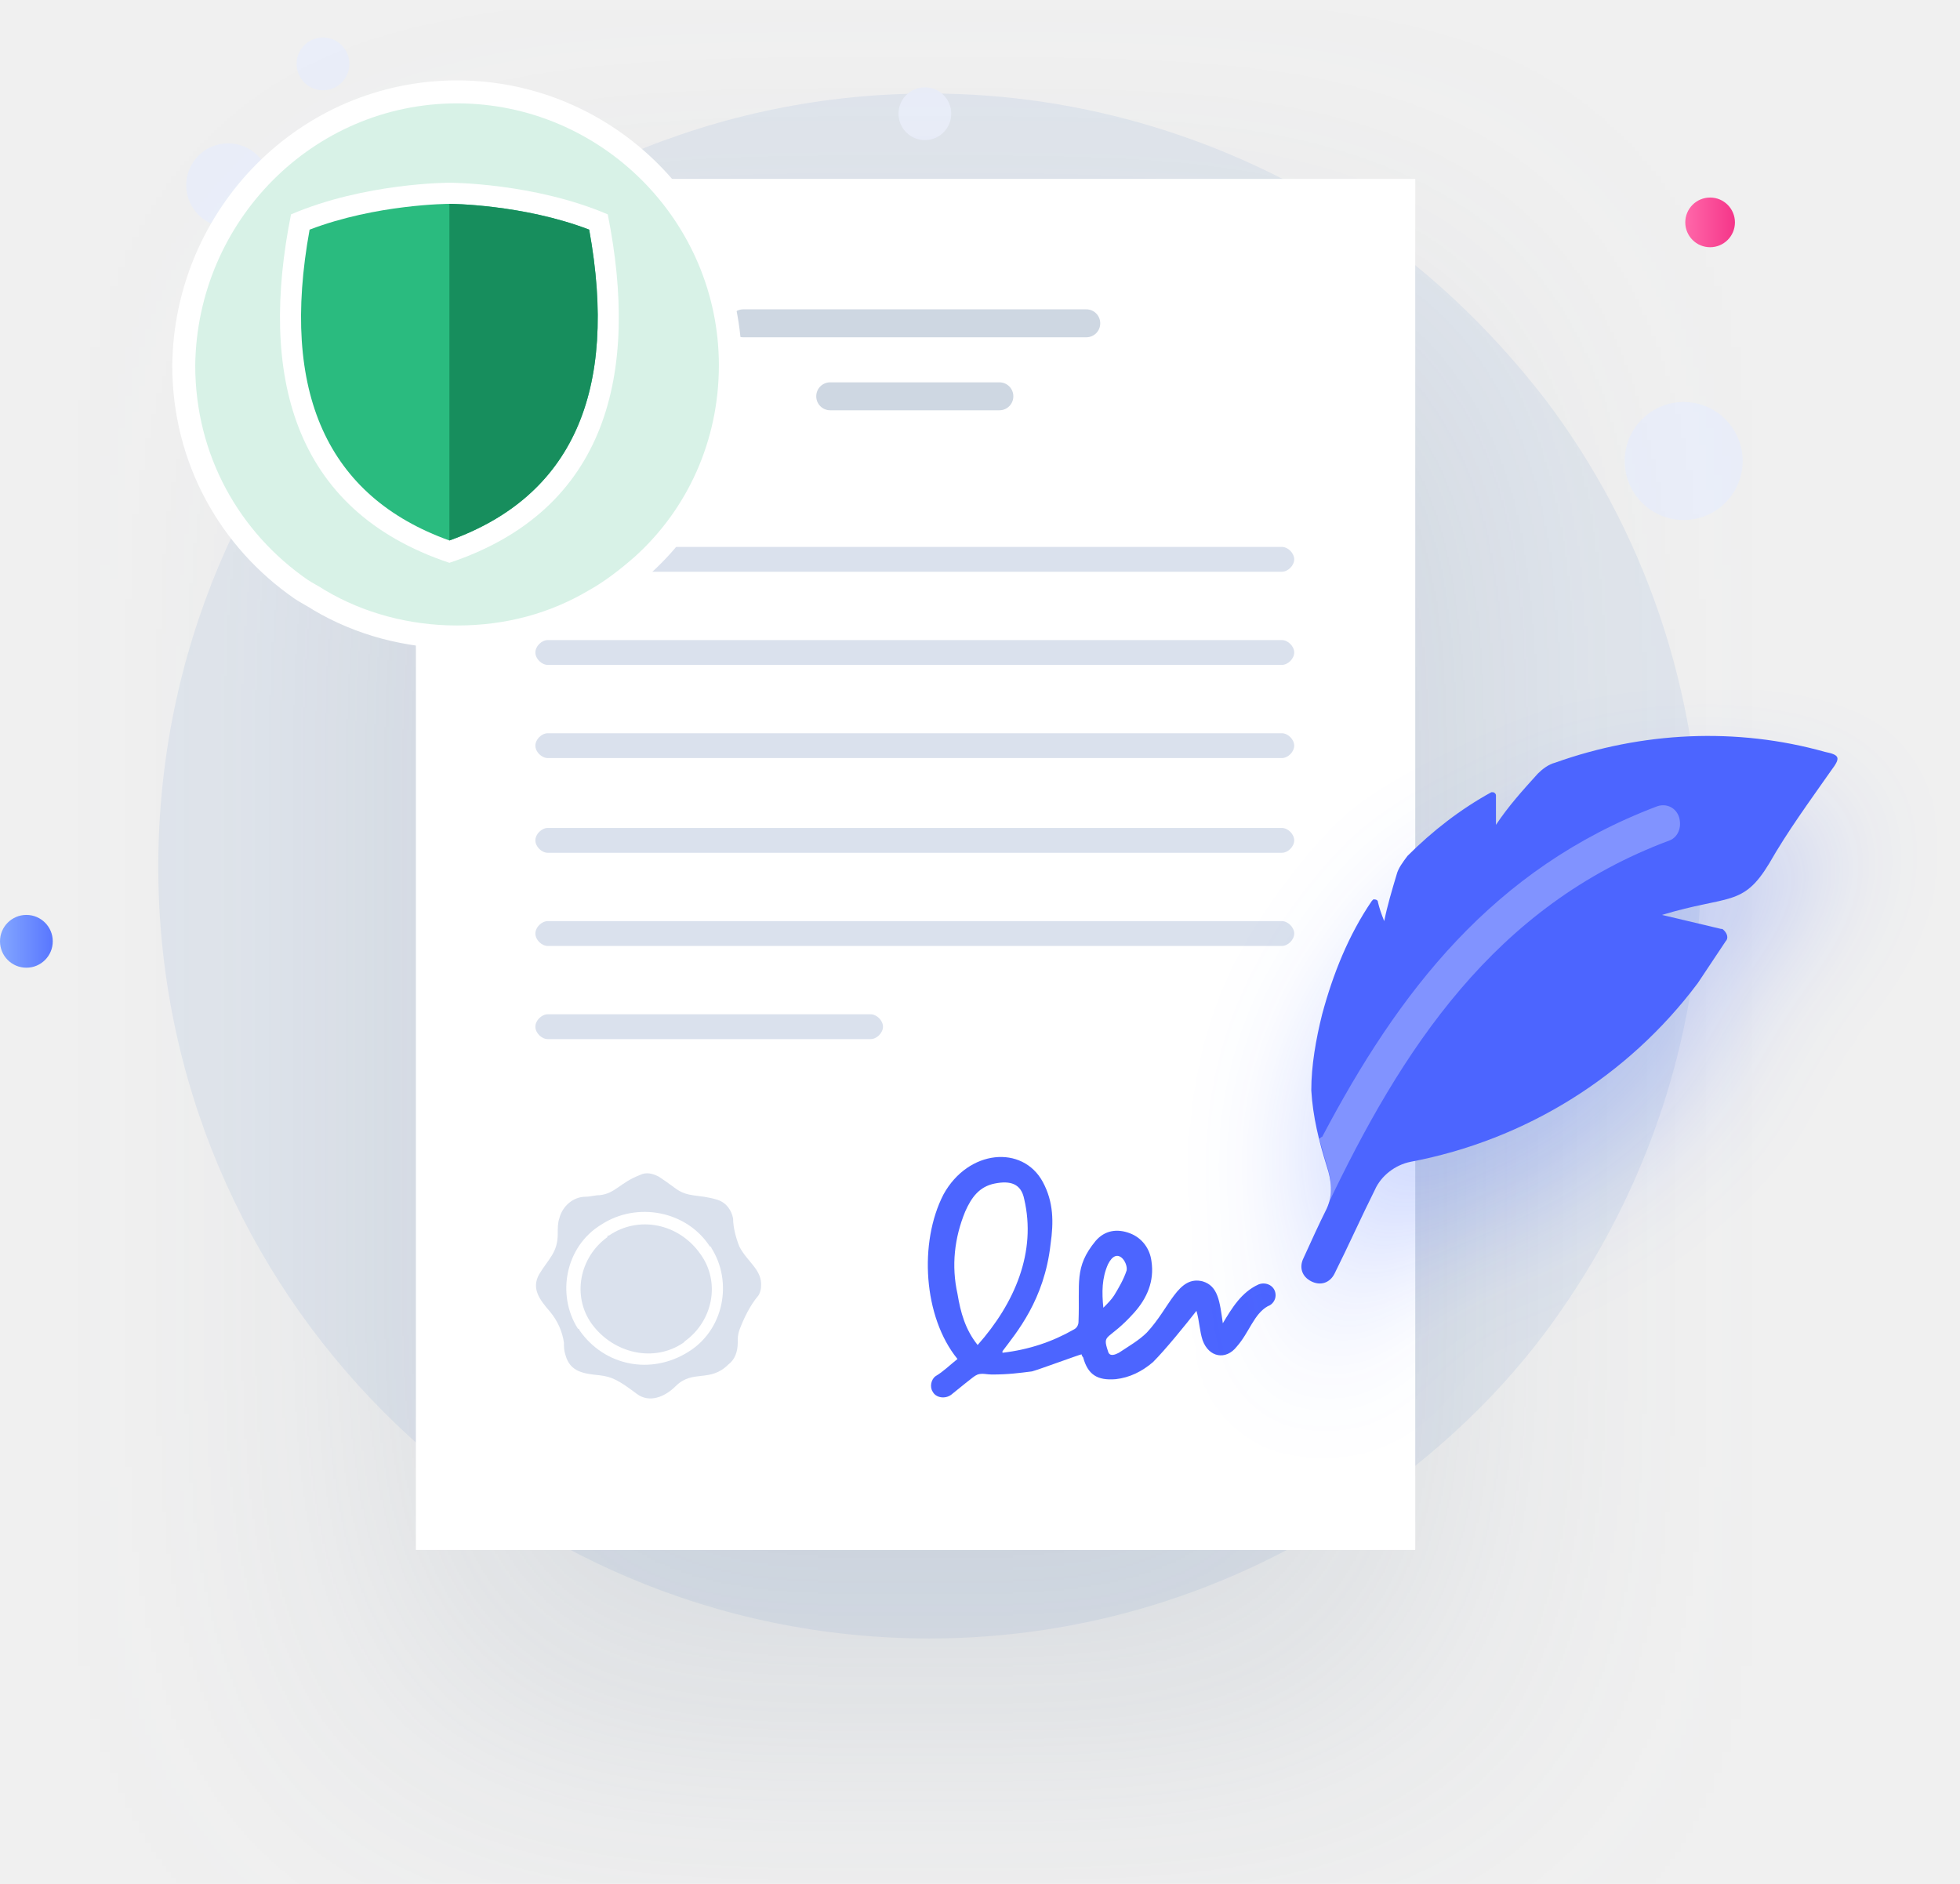
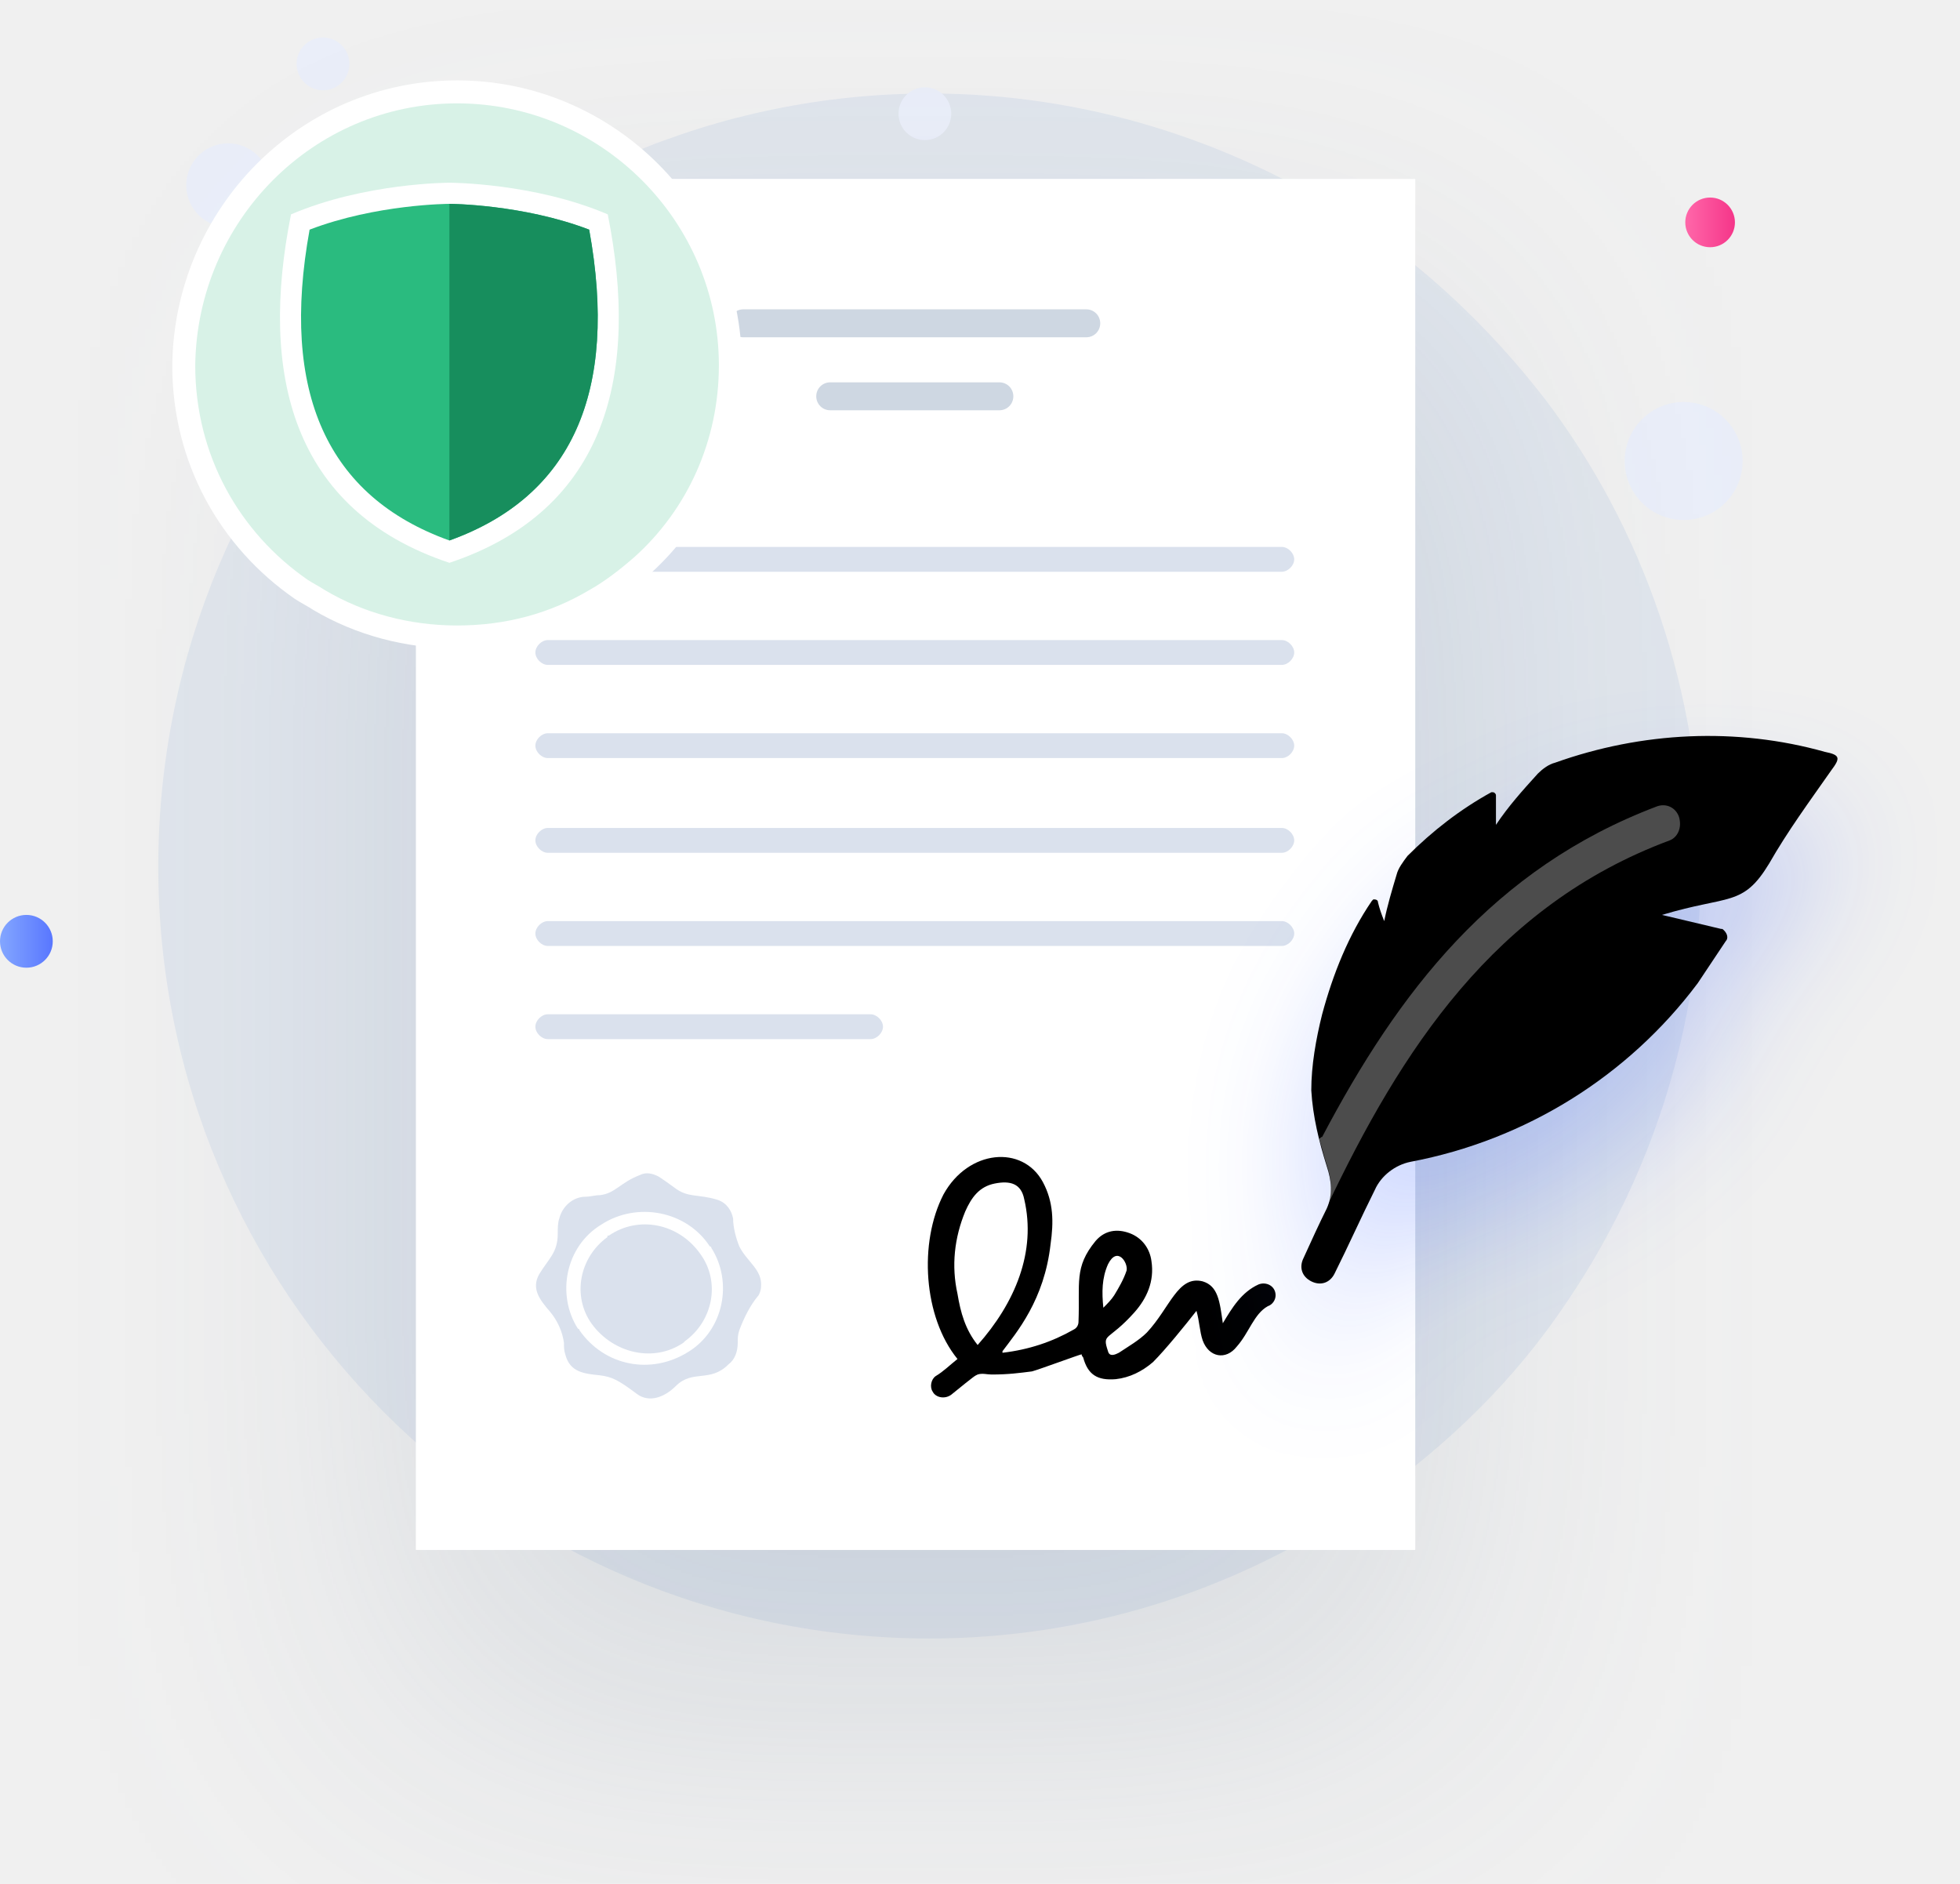
<svg xmlns="http://www.w3.org/2000/svg" width="128" height="123" viewBox="0 0 128 123" fill="none">
  <g clip-path="url(#clip0_135376_15500)">
    <path d="M111.072 56.604C111.072 68.062 107.221 78.608 100.836 87.125C97.391 91.688 93.033 95.643 88.168 98.786C80.264 103.958 70.839 107 60.705 107C32.835 107 10.337 84.387 10.337 56.604C10.337 28.719 32.835 6.106 60.705 6.106C70.839 6.106 80.264 9.148 88.168 14.218C93.033 17.362 97.289 21.418 100.836 25.981C107.322 34.498 111.072 45.145 111.072 56.604Z" fill="#E0E5EC" />
    <path d="M15.744 14.702C17.181 14.235 17.967 12.691 17.5 11.252C17.033 9.815 15.489 9.028 14.052 9.495C12.615 9.963 11.829 11.507 12.296 12.945C12.763 14.383 14.307 15.17 15.744 14.702Z" fill="#EAEEF9" />
    <path d="M21.627 5.812C22.532 5.517 23.026 4.545 22.732 3.64C22.438 2.734 21.466 2.239 20.561 2.533C19.656 2.827 19.161 3.8 19.455 4.705C19.75 5.61 20.722 6.106 21.627 5.812Z" fill="#EAEEF9" />
    <path d="M1.723 63.196C2.674 63.196 3.446 62.424 3.446 61.472C3.446 60.52 2.674 59.748 1.723 59.748C0.771 59.748 0 60.52 0 61.472C0 62.424 0.771 63.196 1.723 63.196Z" fill="url(#paint0_linear_135376_15500)" />
    <path d="M112.552 32.95C114.122 31.514 114.232 29.077 112.797 27.506C111.362 25.935 108.926 25.825 107.356 27.261C105.786 28.696 105.676 31.134 107.111 32.705C108.546 34.276 110.982 34.385 112.552 32.95Z" fill="#EAEEF9" />
    <path d="M111.68 16.145C112.576 16.145 113.302 15.419 113.302 14.523C113.302 13.627 112.576 12.9 111.68 12.9C110.785 12.9 110.059 13.627 110.059 14.523C110.059 15.419 110.785 16.145 111.68 16.145Z" fill="url(#paint1_linear_135376_15500)" />
    <path d="M60.401 9.149C61.352 9.149 62.123 8.377 62.123 7.425C62.123 6.473 61.352 5.701 60.401 5.701C59.449 5.701 58.678 6.473 58.678 7.425C58.678 8.377 59.449 9.149 60.401 9.149Z" fill="#EAEEF9" />
    <g filter="url(#filter0_d_135376_15500)">
      <path d="M92.425 11.684H27.16V101.22H92.425V11.684Z" fill="white" />
    </g>
    <path d="M35.774 37.337C35.369 37.337 34.963 36.932 34.963 36.527C34.963 36.121 35.369 35.716 35.774 35.716H83.71C84.115 35.716 84.52 36.121 84.52 36.527C84.52 36.932 84.115 37.337 83.71 37.337H35.774Z" fill="#DAE1ED" />
    <path d="M35.774 43.421C35.369 43.421 34.963 43.016 34.963 42.611C34.963 42.205 35.369 41.8 35.774 41.8H83.71C84.115 41.8 84.52 42.205 84.52 42.611C84.52 43.016 84.115 43.421 83.71 43.421H35.774Z" fill="#DAE1ED" />
    <path d="M35.774 49.505C35.369 49.505 34.963 49.1 34.963 48.694C34.963 48.289 35.369 47.884 35.774 47.884H83.71C84.115 47.884 84.52 48.289 84.52 48.694C84.52 49.1 84.115 49.505 83.71 49.505H35.774Z" fill="#DAE1ED" />
    <path d="M35.774 55.691C35.369 55.691 34.963 55.285 34.963 54.88C34.963 54.475 35.369 54.069 35.774 54.069H83.71C84.115 54.069 84.52 54.475 84.52 54.88C84.52 55.285 84.115 55.691 83.71 55.691H35.774Z" fill="#DAE1ED" />
    <path d="M35.774 61.775C35.369 61.775 34.963 61.369 34.963 60.964C34.963 60.559 35.369 60.153 35.774 60.153H83.71C84.115 60.153 84.52 60.559 84.52 60.964C84.52 61.369 84.115 61.775 83.71 61.775H35.774Z" fill="#DAE1ED" />
    <path d="M35.774 67.859C35.369 67.859 34.963 67.453 34.963 67.048C34.963 66.643 35.369 66.237 35.774 66.237H56.853C57.259 66.237 57.664 66.643 57.664 67.048C57.664 67.453 57.259 67.859 56.853 67.859H35.774Z" fill="#DAE1ED" />
    <path d="M70.94 22.026H48.543C48.037 22.026 47.631 21.621 47.631 21.114C47.631 20.607 48.037 20.201 48.543 20.201H70.94C71.447 20.201 71.852 20.607 71.852 21.114C71.852 21.621 71.447 22.026 70.94 22.026Z" fill="#CED7E2" />
    <path d="M65.265 26.793H54.218C53.712 26.793 53.306 26.387 53.306 25.88C53.306 25.373 53.712 24.968 54.218 24.968H65.265C65.772 24.968 66.177 25.373 66.177 25.88C66.177 26.387 65.772 26.793 65.265 26.793Z" fill="#CED7E2" />
-     <path d="M79.858 86.415C79.656 84.996 79.554 83.982 78.541 83.678C76.919 83.272 76.413 85.401 74.893 87.024C74.386 87.531 73.677 87.937 73.068 88.342C72.866 88.444 72.46 88.646 72.359 88.241C71.954 87.024 72.359 87.632 74.082 85.706C74.893 84.793 75.399 83.678 75.197 82.359C75.095 81.548 74.589 80.838 73.778 80.534C72.967 80.23 72.156 80.332 71.548 81.041C70.129 82.765 70.535 83.779 70.433 86.314C70.433 86.517 70.332 86.72 70.129 86.821C68.711 87.632 67.191 88.139 65.468 88.342C65.468 88.241 65.468 88.241 65.468 88.241C66.38 87.024 68.204 84.894 68.609 81.244C68.812 79.825 68.812 78.506 68.103 77.188C66.785 74.754 63.238 75.059 61.617 77.999C59.995 81.143 60.299 86.01 62.529 88.748C62.022 89.153 61.617 89.559 61.11 89.863C60.806 90.066 60.705 90.573 60.907 90.877C61.11 91.283 61.718 91.384 62.123 91.08C63.745 89.762 63.644 89.863 63.846 89.762C64.15 89.66 64.454 89.762 64.758 89.762C65.873 89.762 66.582 89.66 67.393 89.559C67.799 89.458 70.535 88.444 70.636 88.444C70.636 88.444 70.636 88.545 70.737 88.646C71.042 89.762 71.65 90.167 72.866 90.066C73.778 89.965 74.589 89.559 75.298 88.951C76.109 88.139 77.426 86.517 78.136 85.604C78.338 86.314 78.338 86.922 78.541 87.531C78.946 88.646 80.061 88.849 80.77 87.937C81.581 87.024 81.885 85.807 82.797 85.3C83.101 85.199 83.304 84.894 83.304 84.59C83.304 83.982 82.696 83.678 82.189 83.88C81.075 84.388 80.466 85.401 79.858 86.415ZM63.846 87.835C63.035 86.821 62.731 85.706 62.529 84.489C62.123 82.664 62.326 80.838 63.035 79.115C63.441 78.202 63.947 77.492 64.961 77.29C65.974 77.087 66.684 77.29 66.886 78.303C67.697 81.751 66.278 85.097 63.846 87.835ZM72.359 82.562C72.967 81.346 73.677 82.461 73.575 82.968C73.372 83.576 73.068 84.083 72.764 84.59C72.562 84.894 72.359 85.097 72.055 85.401C71.954 84.388 71.954 83.475 72.359 82.562Z" fill="#4C65FF" />
+     <path d="M79.858 86.415C79.656 84.996 79.554 83.982 78.541 83.678C76.919 83.272 76.413 85.401 74.893 87.024C74.386 87.531 73.677 87.937 73.068 88.342C72.866 88.444 72.46 88.646 72.359 88.241C71.954 87.024 72.359 87.632 74.082 85.706C74.893 84.793 75.399 83.678 75.197 82.359C75.095 81.548 74.589 80.838 73.778 80.534C72.967 80.23 72.156 80.332 71.548 81.041C70.129 82.765 70.535 83.779 70.433 86.314C70.433 86.517 70.332 86.72 70.129 86.821C68.711 87.632 67.191 88.139 65.468 88.342C65.468 88.241 65.468 88.241 65.468 88.241C66.38 87.024 68.204 84.894 68.609 81.244C68.812 79.825 68.812 78.506 68.103 77.188C66.785 74.754 63.238 75.059 61.617 77.999C59.995 81.143 60.299 86.01 62.529 88.748C62.022 89.153 61.617 89.559 61.11 89.863C60.806 90.066 60.705 90.573 60.907 90.877C61.11 91.283 61.718 91.384 62.123 91.08C63.745 89.762 63.644 89.863 63.846 89.762C64.15 89.66 64.454 89.762 64.758 89.762C65.873 89.762 66.582 89.66 67.393 89.559C67.799 89.458 70.535 88.444 70.636 88.444C70.636 88.444 70.636 88.545 70.737 88.646C71.042 89.762 71.65 90.167 72.866 90.066C73.778 89.965 74.589 89.559 75.298 88.951C76.109 88.139 77.426 86.517 78.136 85.604C78.338 86.314 78.338 86.922 78.541 87.531C78.946 88.646 80.061 88.849 80.77 87.937C81.581 87.024 81.885 85.807 82.797 85.3C83.101 85.199 83.304 84.894 83.304 84.59C83.304 83.982 82.696 83.678 82.189 83.88C81.075 84.388 80.466 85.401 79.858 86.415ZM63.846 87.835C63.035 86.821 62.731 85.706 62.529 84.489C62.123 82.664 62.326 80.838 63.035 79.115C63.441 78.202 63.947 77.492 64.961 77.29C65.974 77.087 66.684 77.29 66.886 78.303C67.697 81.751 66.278 85.097 63.846 87.835ZM72.359 82.562C72.967 81.346 73.677 82.461 73.575 82.968C73.372 83.576 73.068 84.083 72.764 84.59C72.562 84.894 72.359 85.097 72.055 85.401C71.954 84.388 71.954 83.475 72.359 82.562Z" fill="#000000" />
    <path d="M47.697 23.858C47.697 29.012 45.541 33.687 41.947 36.923C40.989 37.762 39.911 38.601 38.833 39.2C36.197 40.758 33.203 41.597 29.849 41.597C26.614 41.597 23.5 40.758 20.864 39.2C20.505 38.96 20.026 38.721 19.666 38.481C14.995 35.245 12 29.971 12 23.858C12.12 14.03 20.026 6 29.849 6C39.671 6 47.697 14.03 47.697 23.858Z" fill="#D8F2E7" />
    <g filter="url(#filter1_d_135376_15500)">
-       <path d="M119.585 50.318C118.166 52.346 116.747 54.272 115.531 56.402C113.808 59.241 112.896 58.43 108.539 59.748L112.39 60.661C112.491 60.661 112.491 60.661 112.592 60.762C112.795 60.965 112.896 61.269 112.694 61.472C112.086 62.384 111.478 63.297 110.87 64.21C106.309 70.294 99.621 74.451 92.121 75.871C91.108 76.073 90.196 76.783 89.79 77.696C88.878 79.521 88.067 81.346 87.155 83.171C86.851 83.78 86.243 83.983 85.635 83.678C85.027 83.374 84.824 82.766 85.128 82.157C85.635 81.042 86.142 79.927 86.649 78.913C87.054 78 86.953 77.087 86.649 76.175C86.142 74.552 85.737 72.93 85.635 71.206C85.635 69.584 85.939 67.86 86.344 66.238C87.054 63.601 88.067 61.066 89.588 58.835L89.689 58.734C89.79 58.734 89.993 58.734 89.993 58.937C90.094 59.342 90.196 59.647 90.398 60.154C90.601 59.14 90.905 58.126 91.209 57.112C91.31 56.706 91.614 56.3 91.918 55.895C93.54 54.272 95.364 52.853 97.391 51.737H97.492C97.594 51.737 97.695 51.839 97.695 51.94C97.695 52.549 97.695 53.258 97.695 53.867C98.506 52.65 99.418 51.636 100.431 50.52C100.735 50.216 101.141 49.912 101.546 49.811C107.221 47.783 113.403 47.478 119.18 49.101C120.193 49.304 120.193 49.507 119.585 50.318Z" fill="#4C65FF" />
+       <path d="M119.585 50.318C118.166 52.346 116.747 54.272 115.531 56.402C113.808 59.241 112.896 58.43 108.539 59.748L112.39 60.661C112.491 60.661 112.491 60.661 112.592 60.762C112.795 60.965 112.896 61.269 112.694 61.472C112.086 62.384 111.478 63.297 110.87 64.21C106.309 70.294 99.621 74.451 92.121 75.871C91.108 76.073 90.196 76.783 89.79 77.696C88.878 79.521 88.067 81.346 87.155 83.171C86.851 83.78 86.243 83.983 85.635 83.678C85.027 83.374 84.824 82.766 85.128 82.157C85.635 81.042 86.142 79.927 86.649 78.913C87.054 78 86.953 77.087 86.649 76.175C86.142 74.552 85.737 72.93 85.635 71.206C85.635 69.584 85.939 67.86 86.344 66.238C87.054 63.601 88.067 61.066 89.588 58.835L89.689 58.734C89.79 58.734 89.993 58.734 89.993 58.937C90.094 59.342 90.196 59.647 90.398 60.154C90.601 59.14 90.905 58.126 91.209 57.112C91.31 56.706 91.614 56.3 91.918 55.895C93.54 54.272 95.364 52.853 97.391 51.737H97.492C97.594 51.737 97.695 51.839 97.695 51.94C97.695 52.549 97.695 53.258 97.695 53.867C98.506 52.65 99.418 51.636 100.431 50.52C100.735 50.216 101.141 49.912 101.546 49.811C107.221 47.783 113.403 47.478 119.18 49.101C120.193 49.304 120.193 49.507 119.585 50.318Z" fill="#000000" />
    </g>
    <path opacity="0.3" d="M109.045 54.88C97.593 59.139 91.513 68.569 86.648 78.811C87.054 77.898 86.952 76.986 86.648 76.073C86.446 75.465 86.344 74.958 86.142 74.349C86.243 74.349 86.243 74.248 86.344 74.248C91.31 64.817 97.492 56.706 108.235 52.65C108.843 52.447 109.451 52.751 109.653 53.359C109.856 54.069 109.552 54.678 109.045 54.88Z" fill="white" />
    <path d="M39.69 14C34.864 11.932 29.348 11.932 29.348 11.932C29.348 11.932 23.831 11.932 19.005 14C16.936 24.343 19.005 33.306 29.348 36.754C39.69 33.306 41.759 24.343 39.69 14Z" fill="white" />
    <path d="M29.348 35.296C21.358 32.431 18.289 25.606 20.219 14.997C24.564 13.332 29.298 13.312 29.348 13.312C29.397 13.312 34.145 13.339 38.477 14.997C40.407 25.606 37.338 32.431 29.348 35.296Z" fill="#2ABB7F" />
    <path d="M38.477 14.997C34.145 13.339 29.397 13.312 29.348 13.312V35.296C37.338 32.431 40.407 25.606 38.477 14.997Z" fill="#178E5D" />
    <path d="M47.697 23.858C47.697 29.012 45.541 33.687 41.947 36.923C40.989 37.762 39.911 38.601 38.833 39.2C36.197 40.758 33.203 41.597 29.849 41.597C26.614 41.597 23.5 40.758 20.864 39.2C20.505 38.96 20.026 38.721 19.666 38.481C14.995 35.245 12 29.971 12 23.858C12.12 14.03 20.026 6 29.849 6C39.671 6 47.697 14.03 47.697 23.858Z" stroke="white" stroke-width="1.5" stroke-miterlimit="10" stroke-linecap="round" stroke-linejoin="round" />
    <path d="M44.126 90.522C43.416 91.232 42.403 91.638 41.592 91.029C40.376 90.117 39.971 89.914 39.16 89.812C38.147 89.711 37.234 89.609 36.93 88.494C36.829 88.19 36.829 87.987 36.829 87.683C36.728 86.973 36.424 86.263 35.917 85.655C35.208 84.844 34.701 84.134 35.208 83.221C35.816 82.207 36.424 81.802 36.424 80.585C36.424 80.179 36.424 79.875 36.525 79.571C36.728 78.76 37.437 78.151 38.248 78.151C38.552 78.151 38.856 78.05 39.16 78.05C40.173 77.948 40.477 77.239 41.795 76.732C42.2 76.529 42.606 76.63 43.011 76.833C43.315 77.036 43.619 77.239 44.024 77.543C44.937 78.253 45.545 77.948 46.862 78.354C47.47 78.557 47.774 79.064 47.876 79.571C47.876 80.179 48.078 80.889 48.281 81.396C48.788 82.41 49.801 82.917 49.7 84.032C49.7 84.235 49.598 84.539 49.497 84.641C48.99 85.249 48.585 86.061 48.281 86.872C48.179 87.176 48.179 87.379 48.179 87.683C48.179 88.291 47.977 88.798 47.571 89.103C46.355 90.319 45.24 89.407 44.126 90.522ZM37.843 86.872C39.464 89.204 42.504 89.812 44.937 88.291C47.267 86.872 47.876 83.728 46.457 81.497C46.457 81.497 46.457 81.396 46.355 81.396C44.835 79.064 41.592 78.455 39.261 79.976C36.93 81.396 36.322 84.539 37.741 86.77C37.843 86.77 37.843 86.872 37.843 86.872Z" fill="#DAE1ED" />
    <path d="M39.768 80.687C41.694 79.369 44.328 79.876 45.747 81.904C47.065 83.729 46.558 86.264 44.734 87.582L44.633 87.684C42.707 89.002 40.072 88.393 38.653 86.467C37.336 84.642 37.843 82.107 39.667 80.788C39.667 80.687 39.667 80.687 39.768 80.687Z" fill="#DAE1ED" />
  </g>
  <defs>
    <filter id="filter0_d_135376_15500" x="5.16" y="0.684" width="109.265" height="133.536" filterUnits="userSpaceOnUse" color-interpolation-filters="sRGB">
      <feFlood flood-opacity="0" result="BackgroundImageFix" />
      <feColorMatrix in="SourceAlpha" type="matrix" values="0 0 0 0 0 0 0 0 0 0 0 0 0 0 0 0 0 0 127 0" result="hardAlpha" />
      <feOffset dy="11" />
      <feGaussianBlur stdDeviation="11" />
      <feColorMatrix type="matrix" values="0 0 0 0 0.398 0 0 0 0 0.477 0 0 0 0 0.575 0 0 0 0.18 0" />
      <feBlend mode="normal" in2="BackgroundImageFix" result="effect1_dropShadow_135376_15500" />
      <feBlend mode="normal" in="SourceGraphic" in2="effect1_dropShadow_135376_15500" result="shape" />
    </filter>
    <filter id="filter1_d_135376_15500" x="76.989" y="45.06" width="51.011" height="51.758" filterUnits="userSpaceOnUse" color-interpolation-filters="sRGB">
      <feFlood flood-opacity="0" result="BackgroundImageFix" />
      <feColorMatrix in="SourceAlpha" type="matrix" values="0 0 0 0 0 0 0 0 0 0 0 0 0 0 0 0 0 0 127 0" result="hardAlpha" />
      <feOffset dy="5" />
      <feGaussianBlur stdDeviation="4" />
      <feColorMatrix type="matrix" values="0 0 0 0 0.113 0 0 0 0 0.296 0 0 0 0 1 0 0 0 0.22 0" />
      <feBlend mode="normal" in2="BackgroundImageFix" result="effect1_dropShadow_135376_15500" />
      <feBlend mode="normal" in="SourceGraphic" in2="effect1_dropShadow_135376_15500" result="shape" />
    </filter>
    <linearGradient id="paint0_linear_135376_15500" x1="0" y1="61.522" x2="3.35" y2="61.522" gradientUnits="userSpaceOnUse">
      <stop stop-color="#83A6FF" />
      <stop offset="1" stop-color="#5A78FF" />
    </linearGradient>
    <linearGradient id="paint1_linear_135376_15500" x1="110.133" y1="14.544" x2="113.279" y2="14.544" gradientUnits="userSpaceOnUse">
      <stop stop-color="#FF66A9" />
      <stop offset="1" stop-color="#F53689" />
    </linearGradient>
    <clipPath id="clip0_135376_15500">
      <rect width="128" height="123" fill="white" />
    </clipPath>
  </defs>
</svg>
